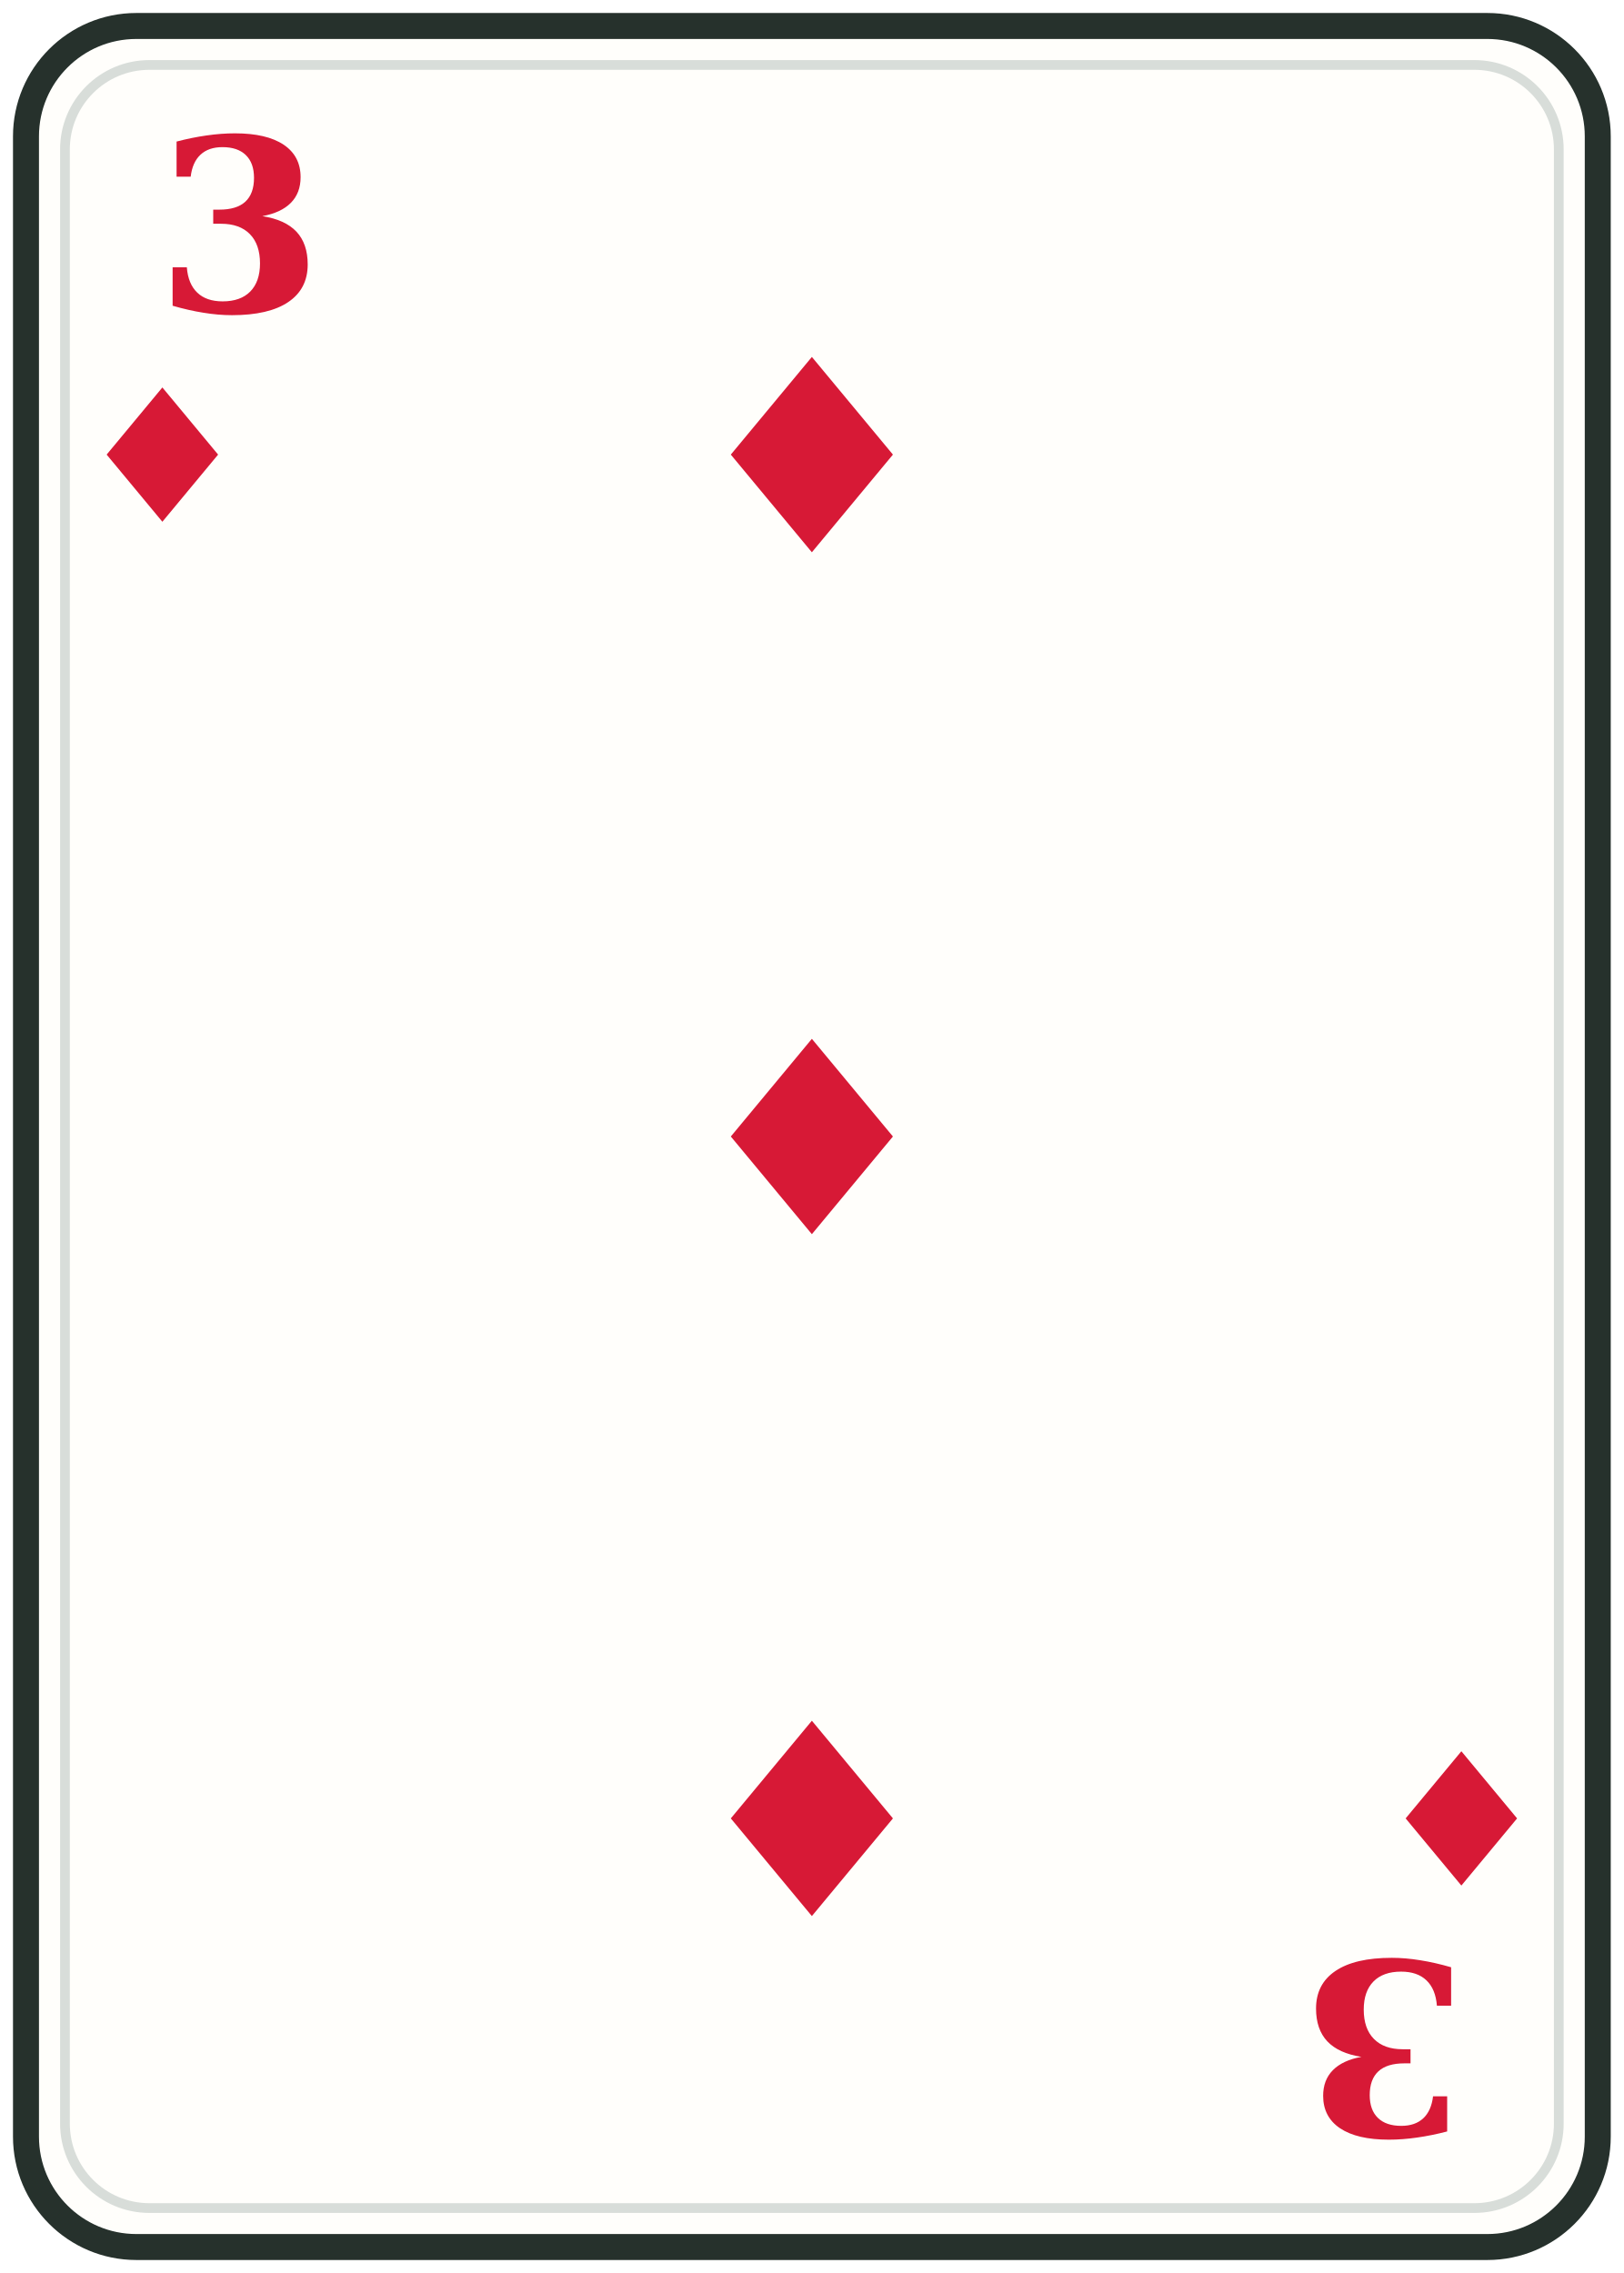
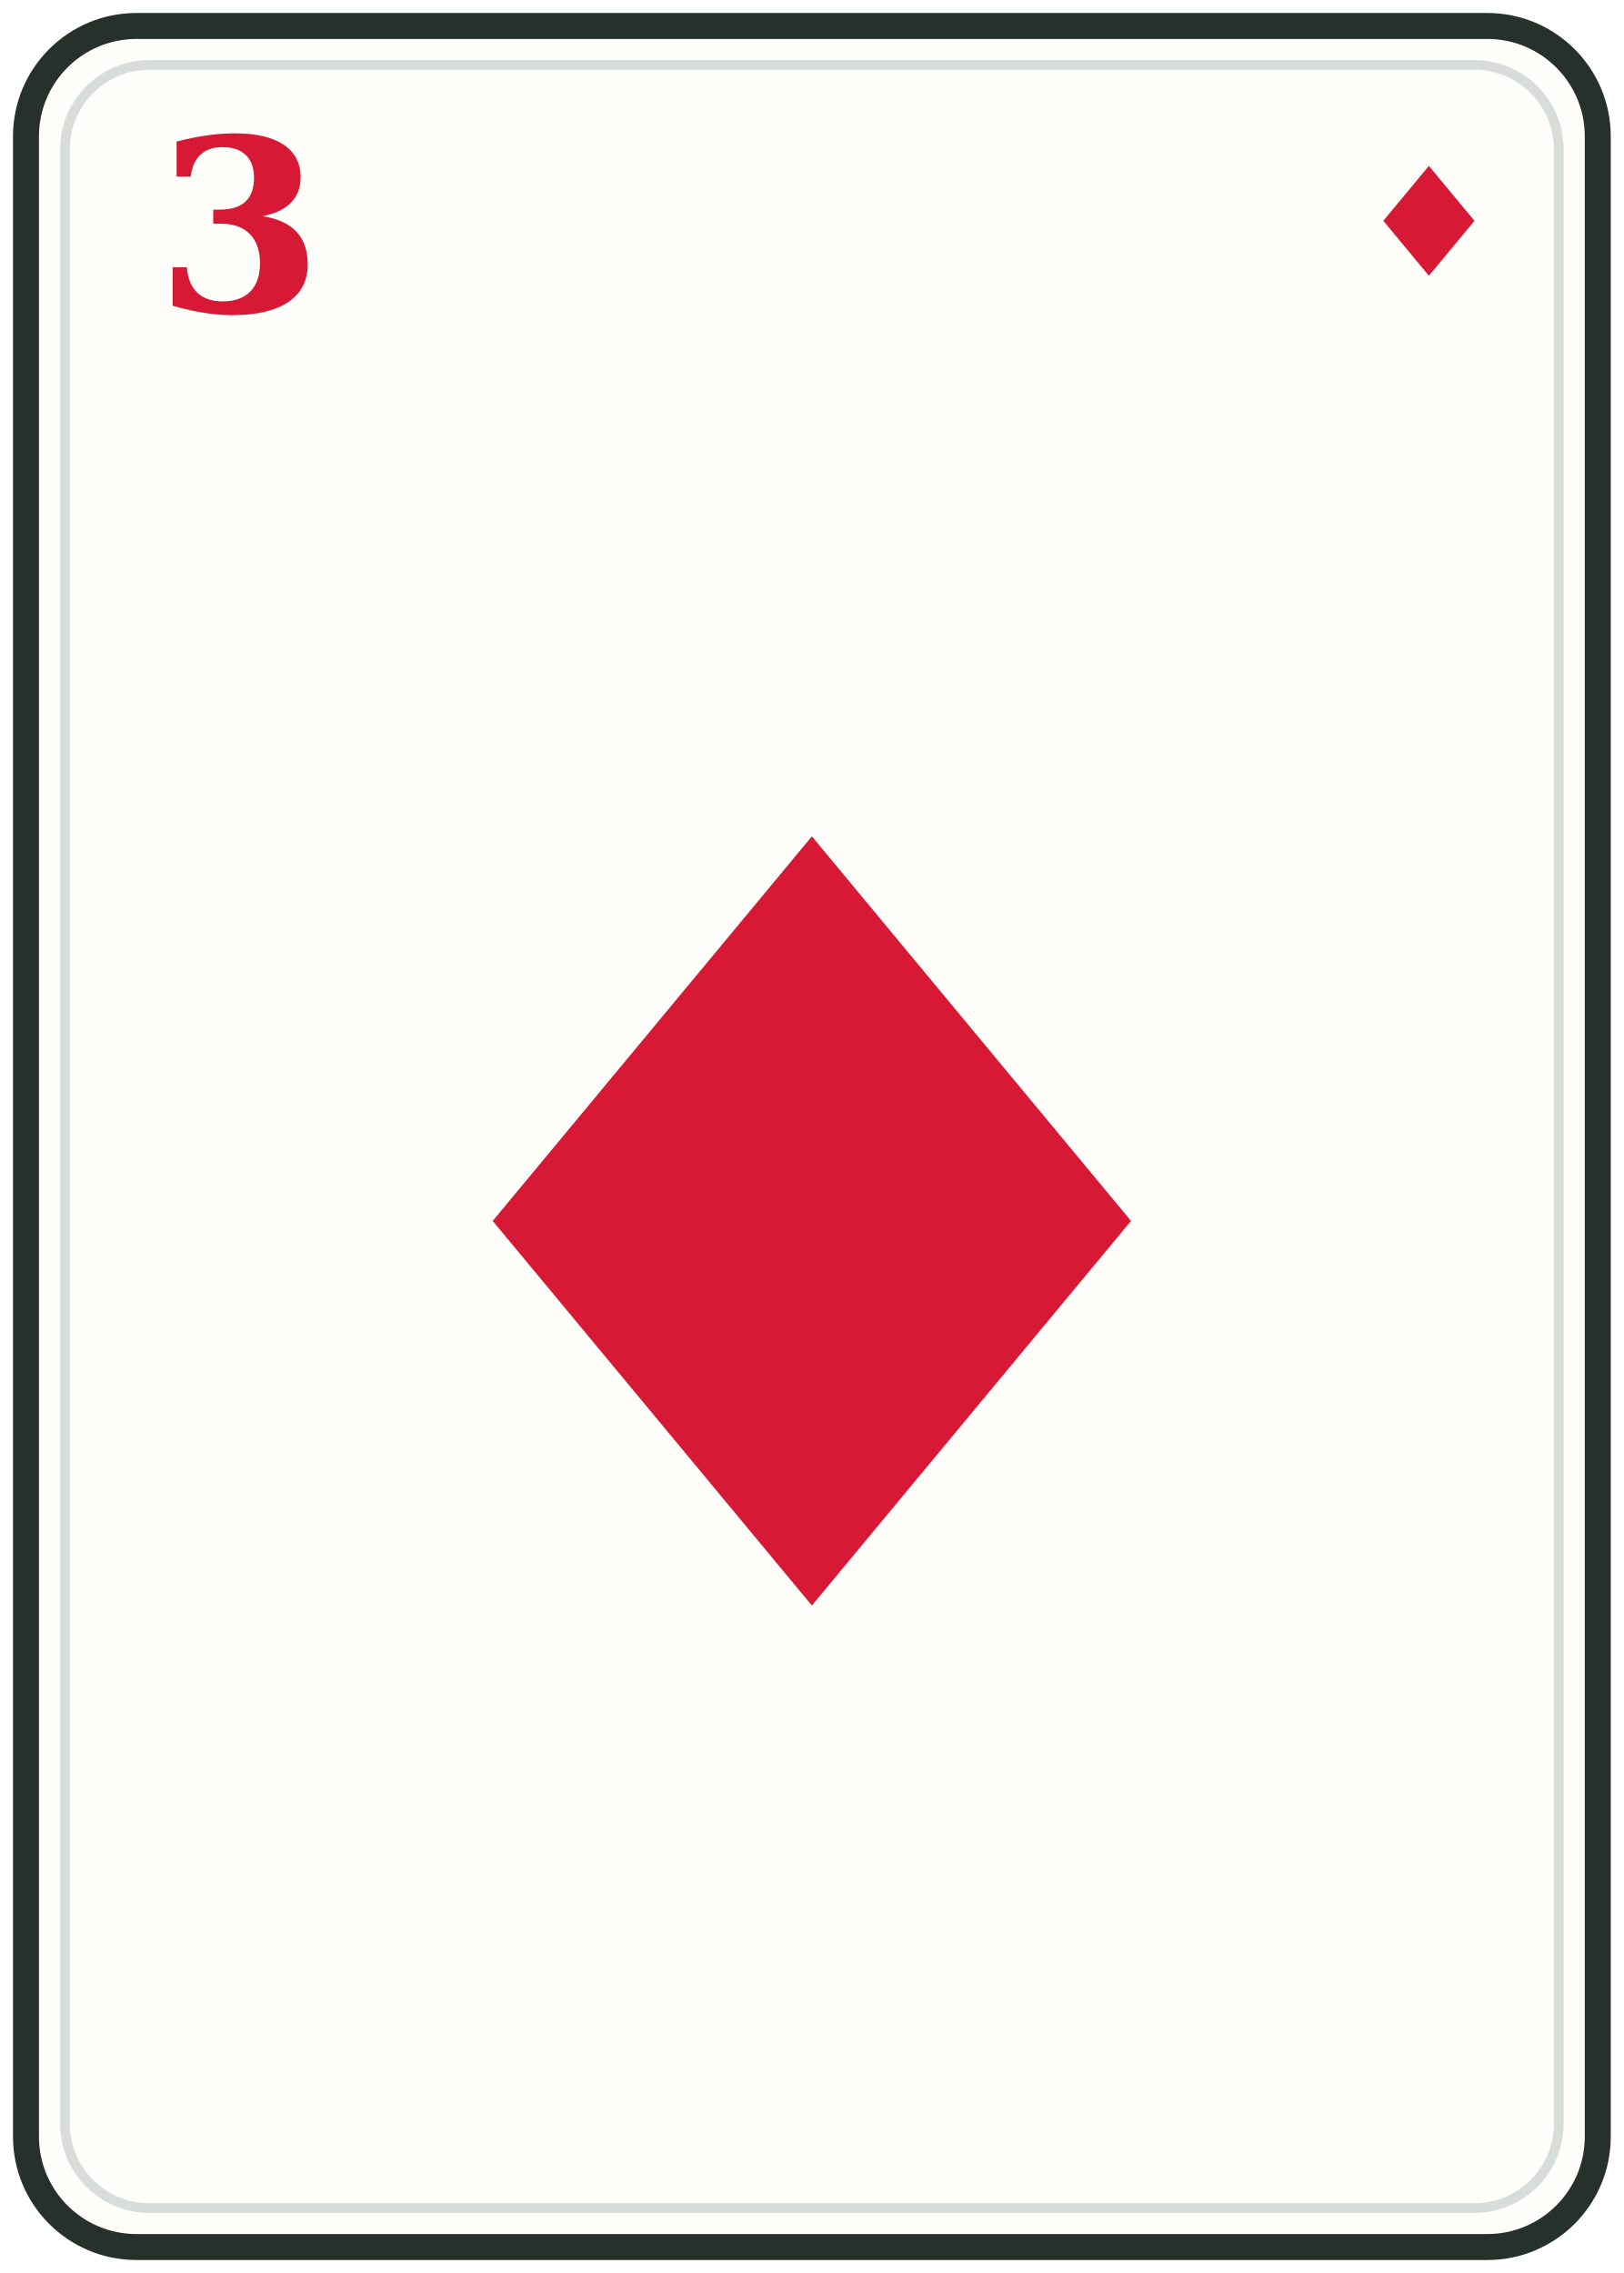
<svg xmlns="http://www.w3.org/2000/svg" width="250" height="350" viewBox="0 0 250 350">
  <rect x="4" y="4" width="242" height="342" rx="17" fill="#fffefb" stroke="#26312c" stroke-width="4" />
  <rect x="10" y="10" width="230" height="330" rx="13" fill="none" stroke="#d8ddd9" stroke-width="1.5" />
  <text x="24" y="48" font-family="DejaVu Serif,serif" font-weight="bold" font-size="37" fill="#d71936">3</text>
-   <g transform="translate(14.0,59.0) rotate(0 11.0 11.0) scale(0.22)" fill="#d71936">
+   <g transform="translate(211.0,25.0) rotate(0 9.0 9.0) scale(0.18)" fill="#d71936">
    <path d="M50 3 89 50 50 97 11 50Z" />
  </g>
-   <g transform="translate(109.0,54.0) rotate(0 16.0 16.0) scale(0.32)" fill="#d71936">
+   <g transform="translate(62.0,125.0) rotate(0 63.0 63.0) scale(1.26)" fill="#d71936">
    <path d="M50 3 89 50 50 97 11 50Z" />
  </g>
-   <g transform="translate(109.0,159.0) rotate(180 16.0 16.0) scale(0.32)" fill="#d71936">
-     <path d="M50 3 89 50 50 97 11 50Z" />
-   </g>
-   <g transform="translate(109.0,264.0) rotate(180 16.0 16.0) scale(0.32)" fill="#d71936">
-     <path d="M50 3 89 50 50 97 11 50Z" />
-   </g>
-   <g transform="rotate(180 125 175)">
-     <text x="24" y="48" font-family="DejaVu Serif,serif" font-weight="bold" font-size="37" fill="#d71936">3</text>
-     <g transform="translate(14.0,59.0) rotate(0 11.0 11.0) scale(0.22)" fill="#d71936">
-       <path d="M50 3 89 50 50 97 11 50Z" />
-     </g>
-   </g>
</svg>
